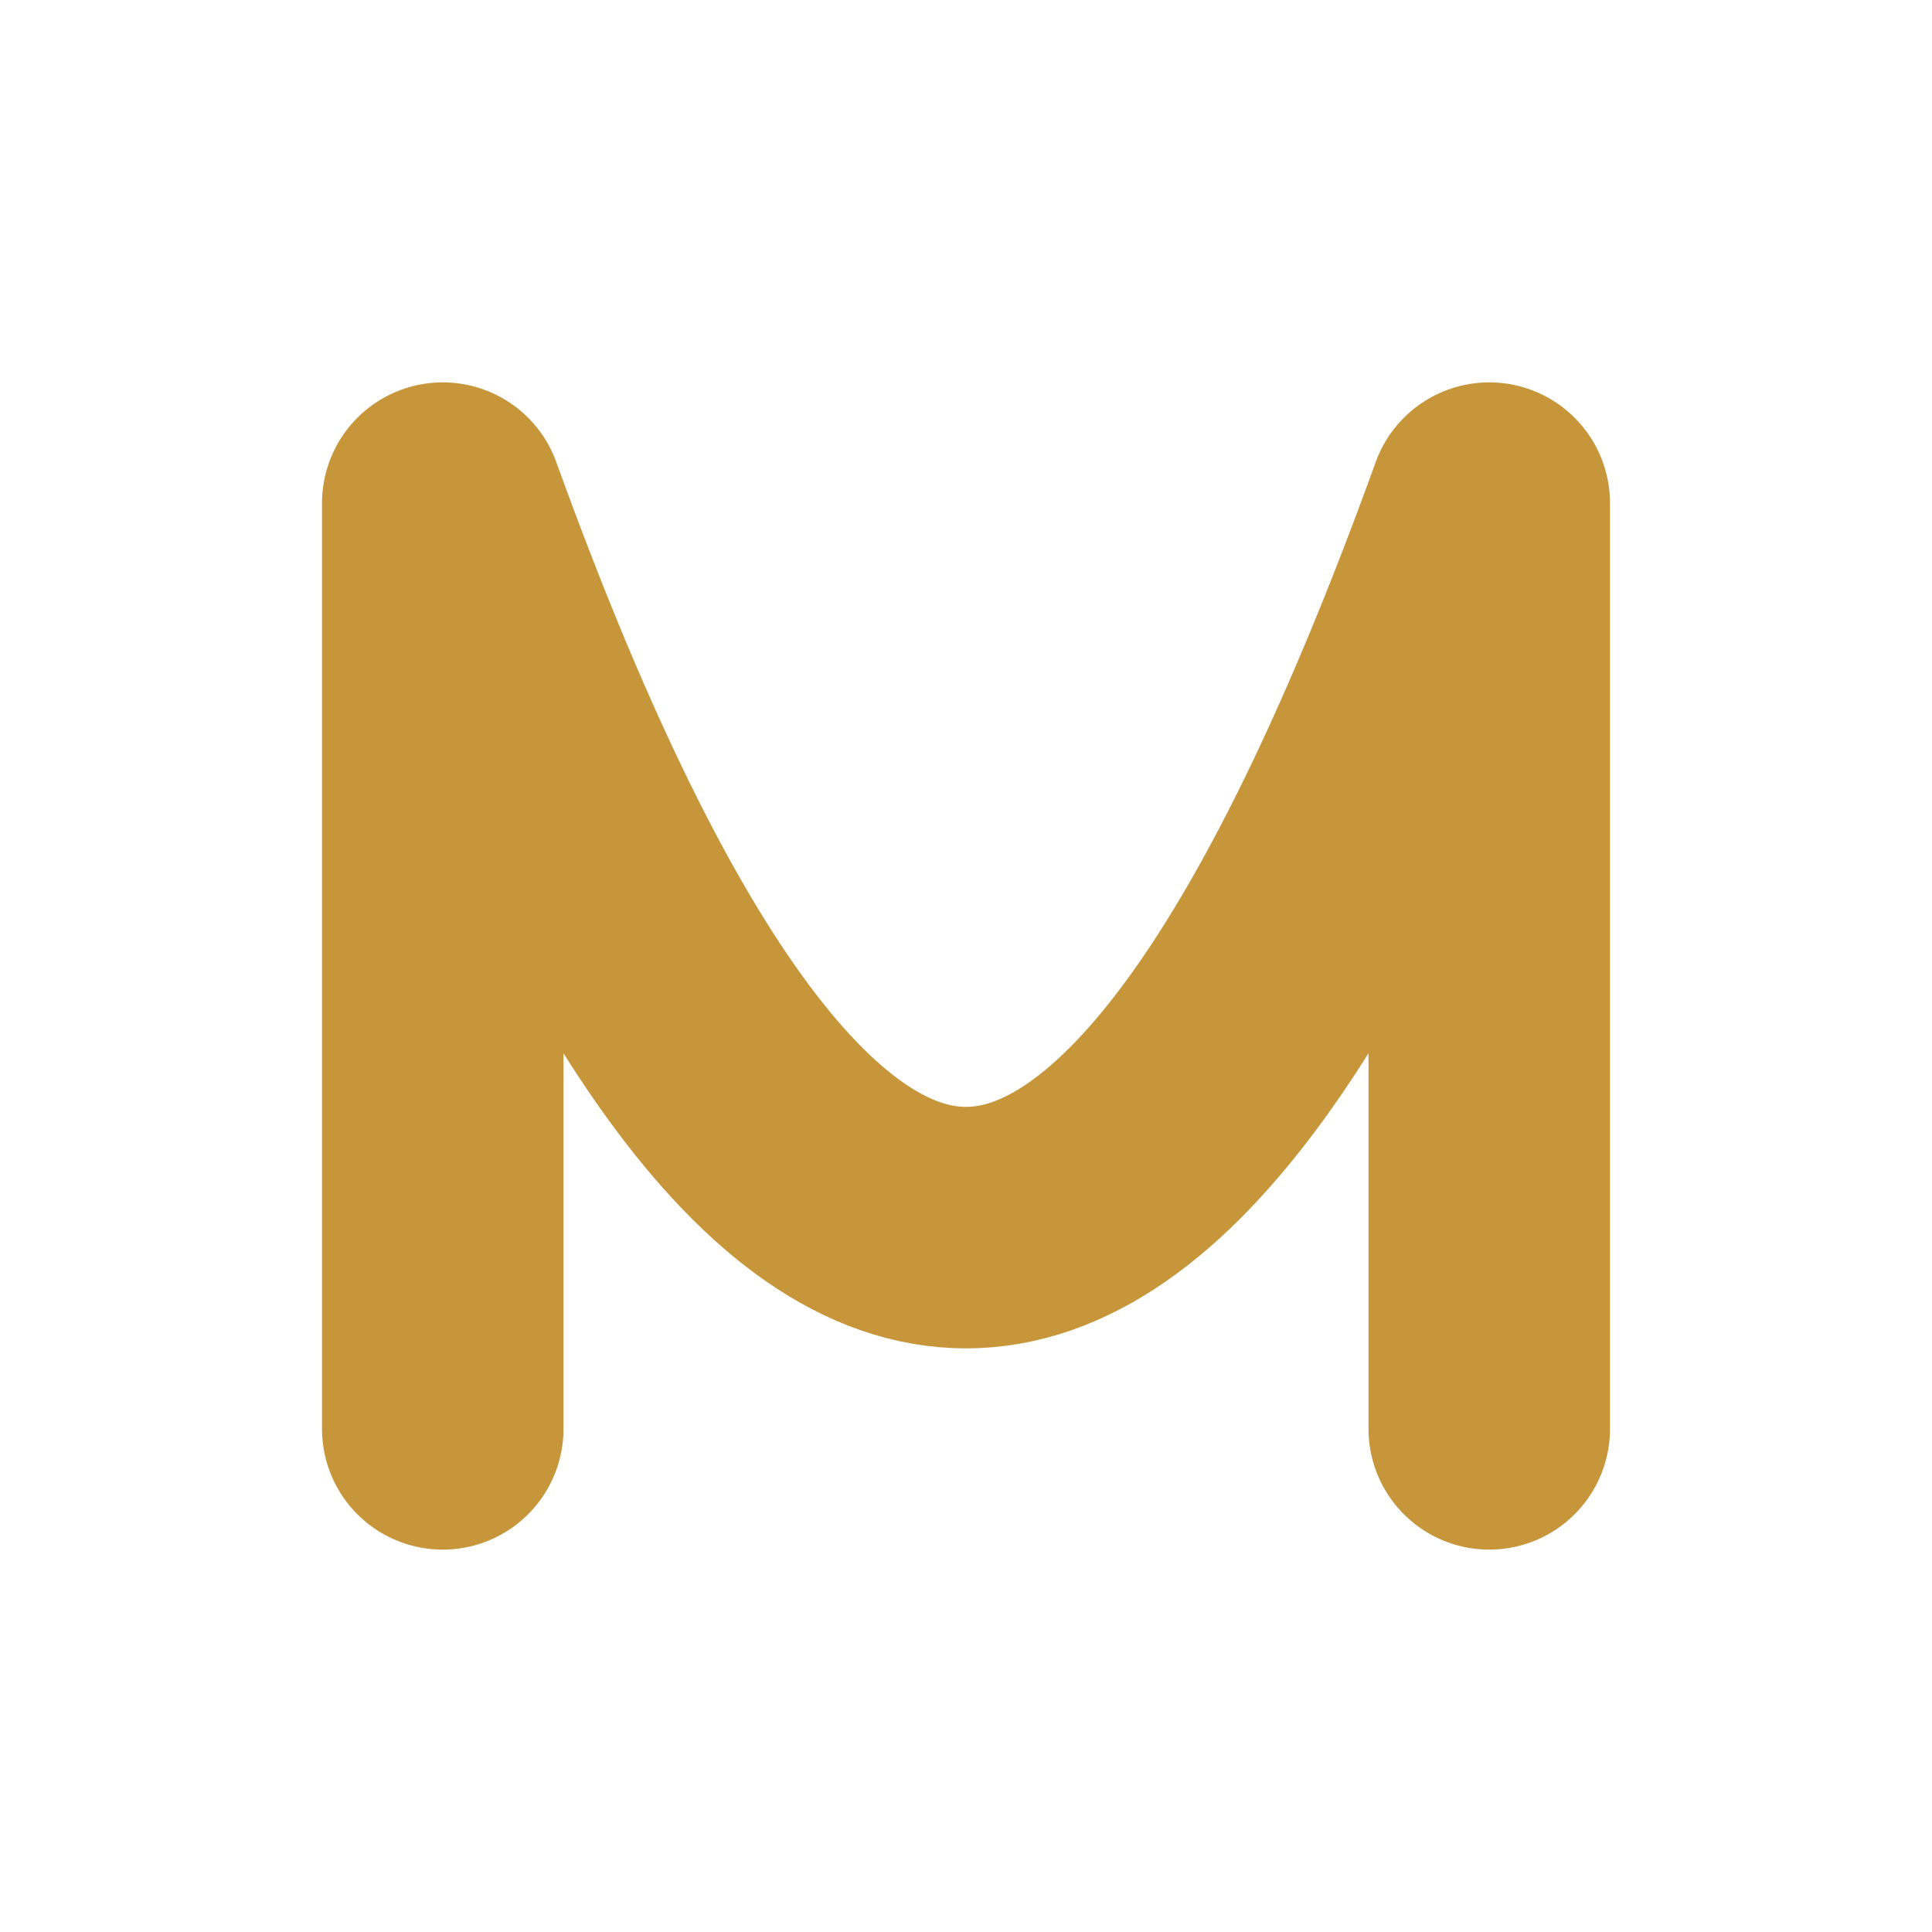
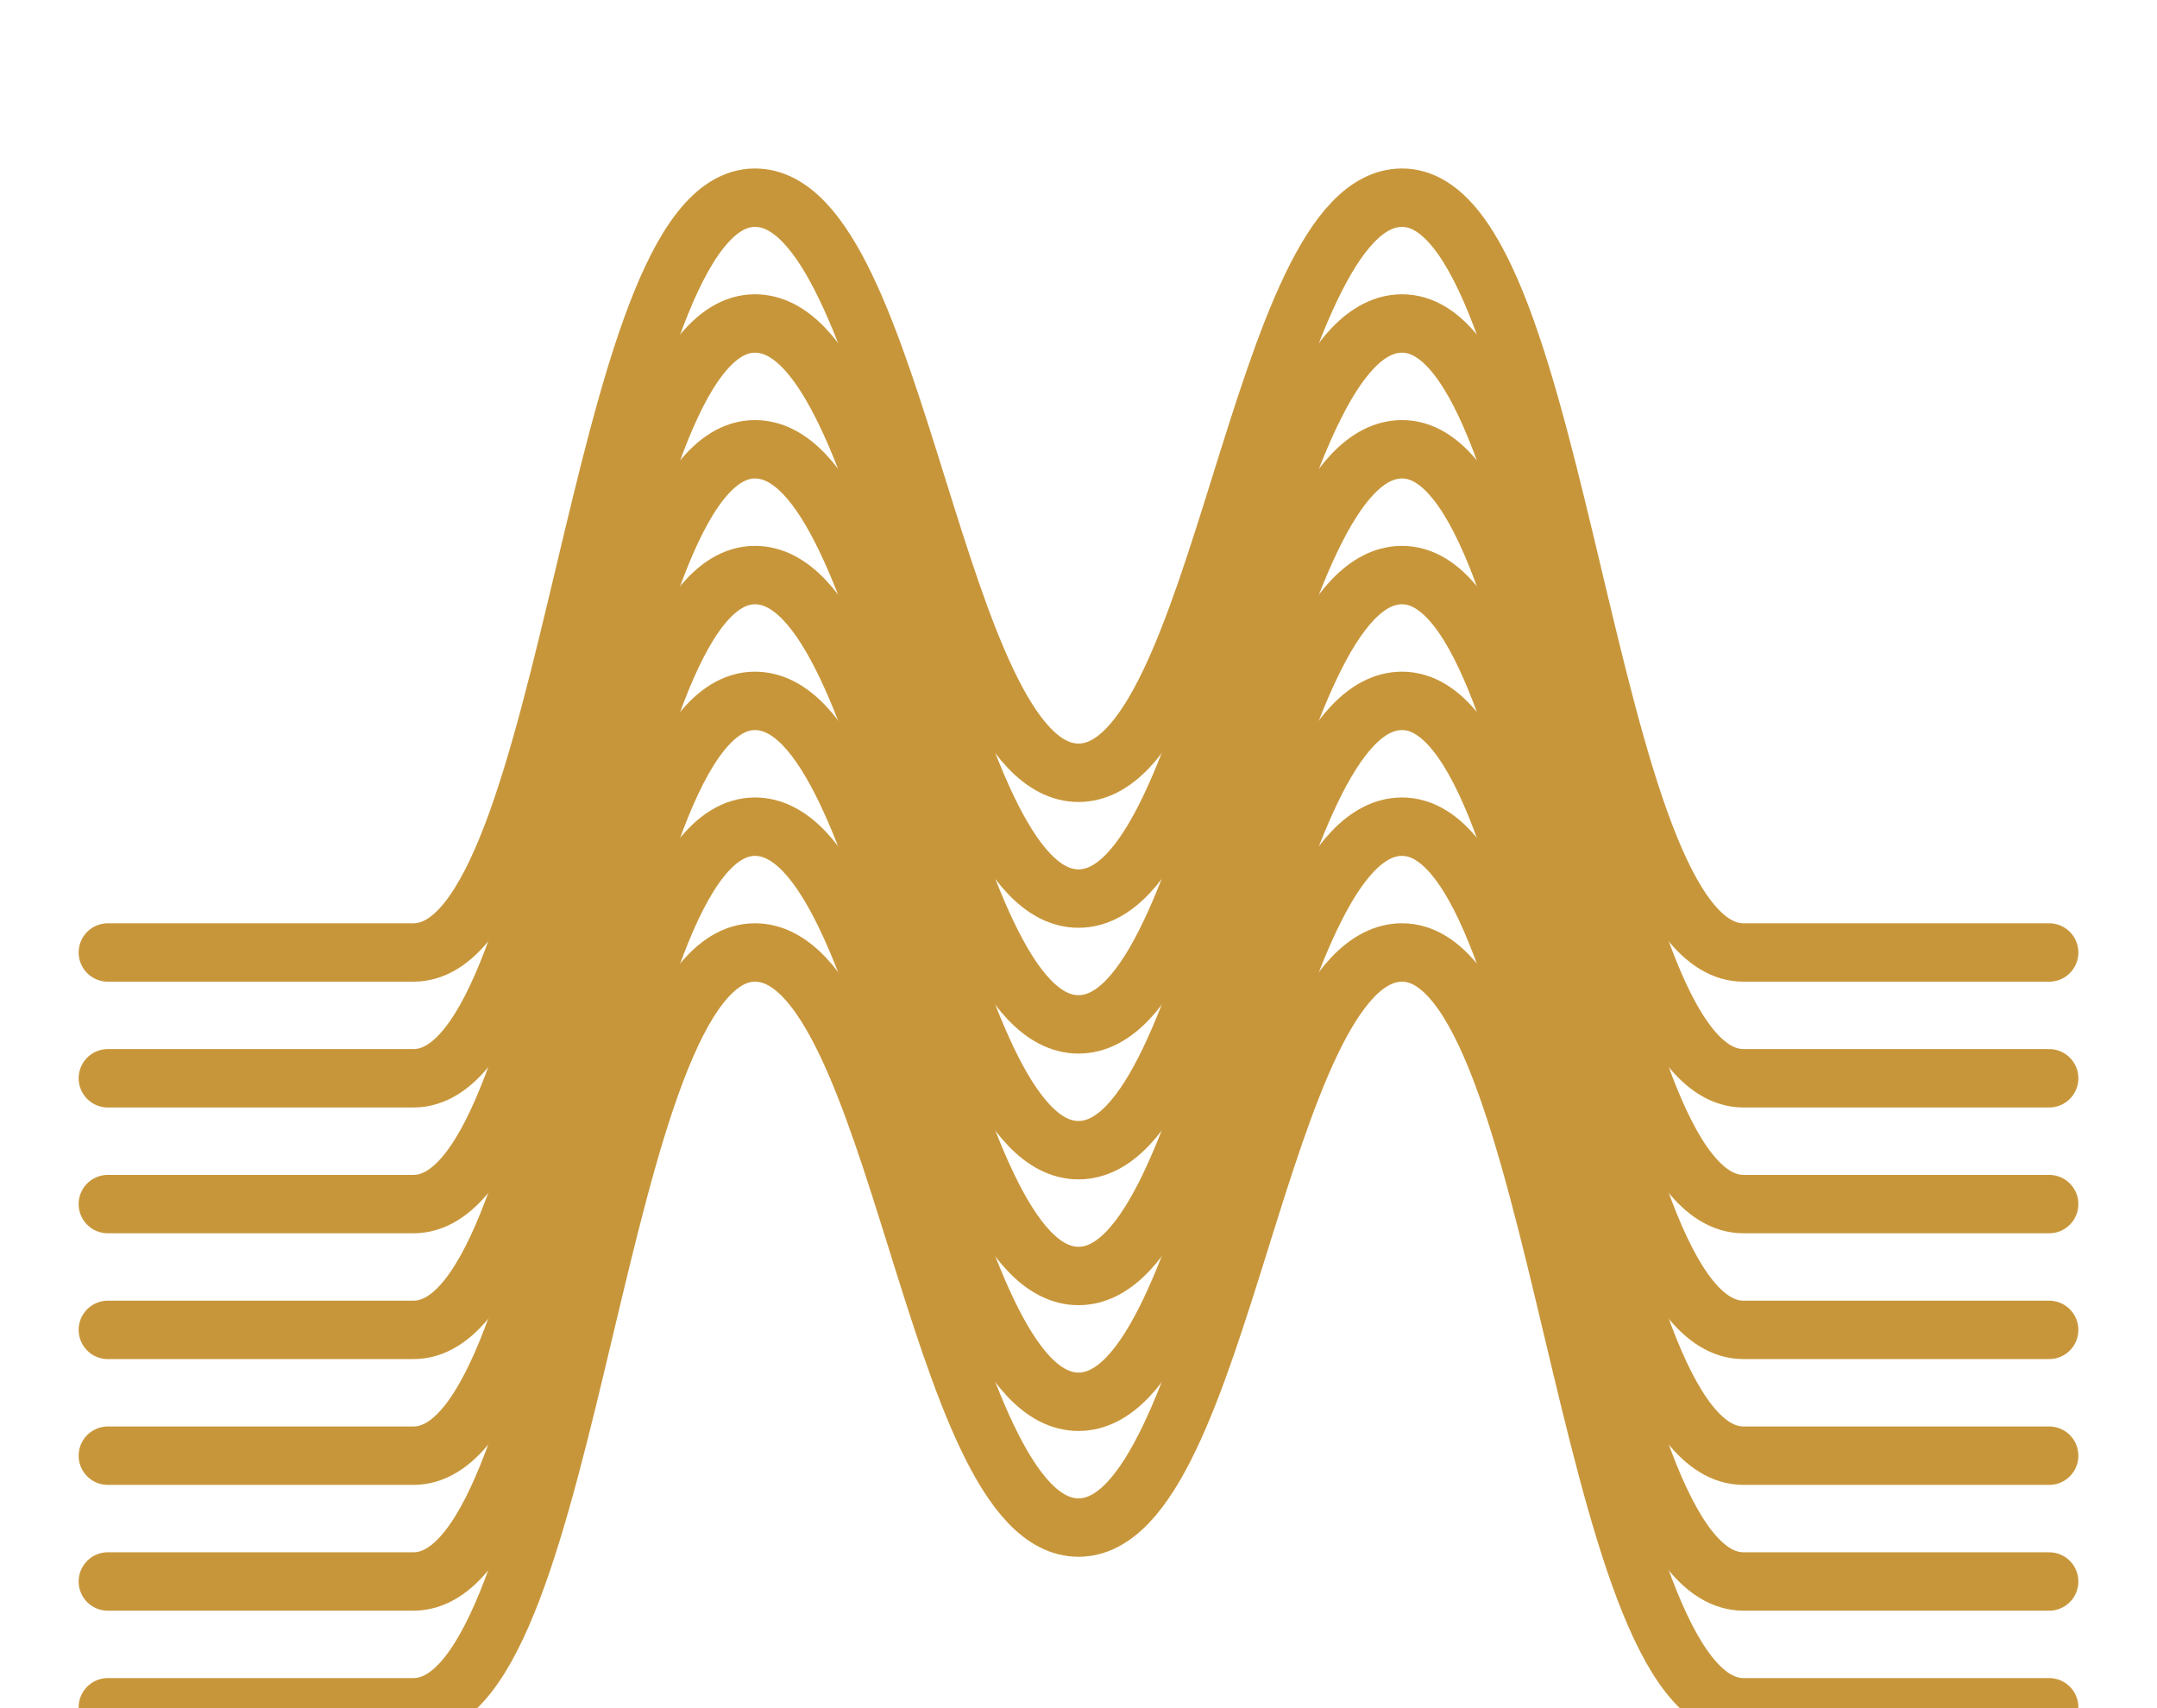
- <svg xmlns="http://www.w3.org/2000/svg" viewBox="0 0 48 48" width="48" height="48" role="img" aria-label="Maestro">
-   <path d="M11 35.5V12.5Q24 48.5 37 12.5V35.5" fill="none" stroke="#C8963A" stroke-width="6" stroke-linecap="round" stroke-linejoin="round" />
+ <svg xmlns="http://www.w3.org/2000/svg" viewBox="10 30 240 190" width="240" height="190" role="img" aria-label="Maestro" fill="none" stroke="#C8963A" stroke-width="6.5" stroke-linecap="round">
+   <path d="M22 136 L56 136 C74 136 76 52 94 52 C110 52 114 116 130 116 C146 116 150 52 166 52 C184 52 186 136 204 136 L238 136" />
+   <path d="M22 150 L56 150 C74 150 76 66 94 66 C110 66 114 130 130 130 C146 130 150 66 166 66 C184 66 186 150 204 150 L238 150" />
+   <path d="M22 164 L56 164 C74 164 76 80 94 80 C110 80 114 144 130 144 C146 144 150 80 166 80 C184 80 186 164 204 164 L238 164" />
+   <path d="M22 178 L56 178 C74 178 76 94 94 94 C110 94 114 158 130 158 C146 158 150 94 166 94 C184 94 186 178 204 178 L238 178" />
+   <path d="M22 192 L56 192 C74 192 76 108 94 108 C110 108 114 172 130 172 C146 172 150 108 166 108 C184 108 186 192 204 192 L238 192" />
+   <path d="M22 206 L56 206 C74 206 76 122 94 122 C110 122 114 186 130 186 C146 186 150 122 166 122 C184 122 186 206 204 206 L238 206" />
+   <path d="M22 220 L56 220 C74 220 76 136 94 136 C110 136 114 200 130 200 C146 200 150 136 166 136 C184 136 186 220 204 220 L238 220" />
</svg>
